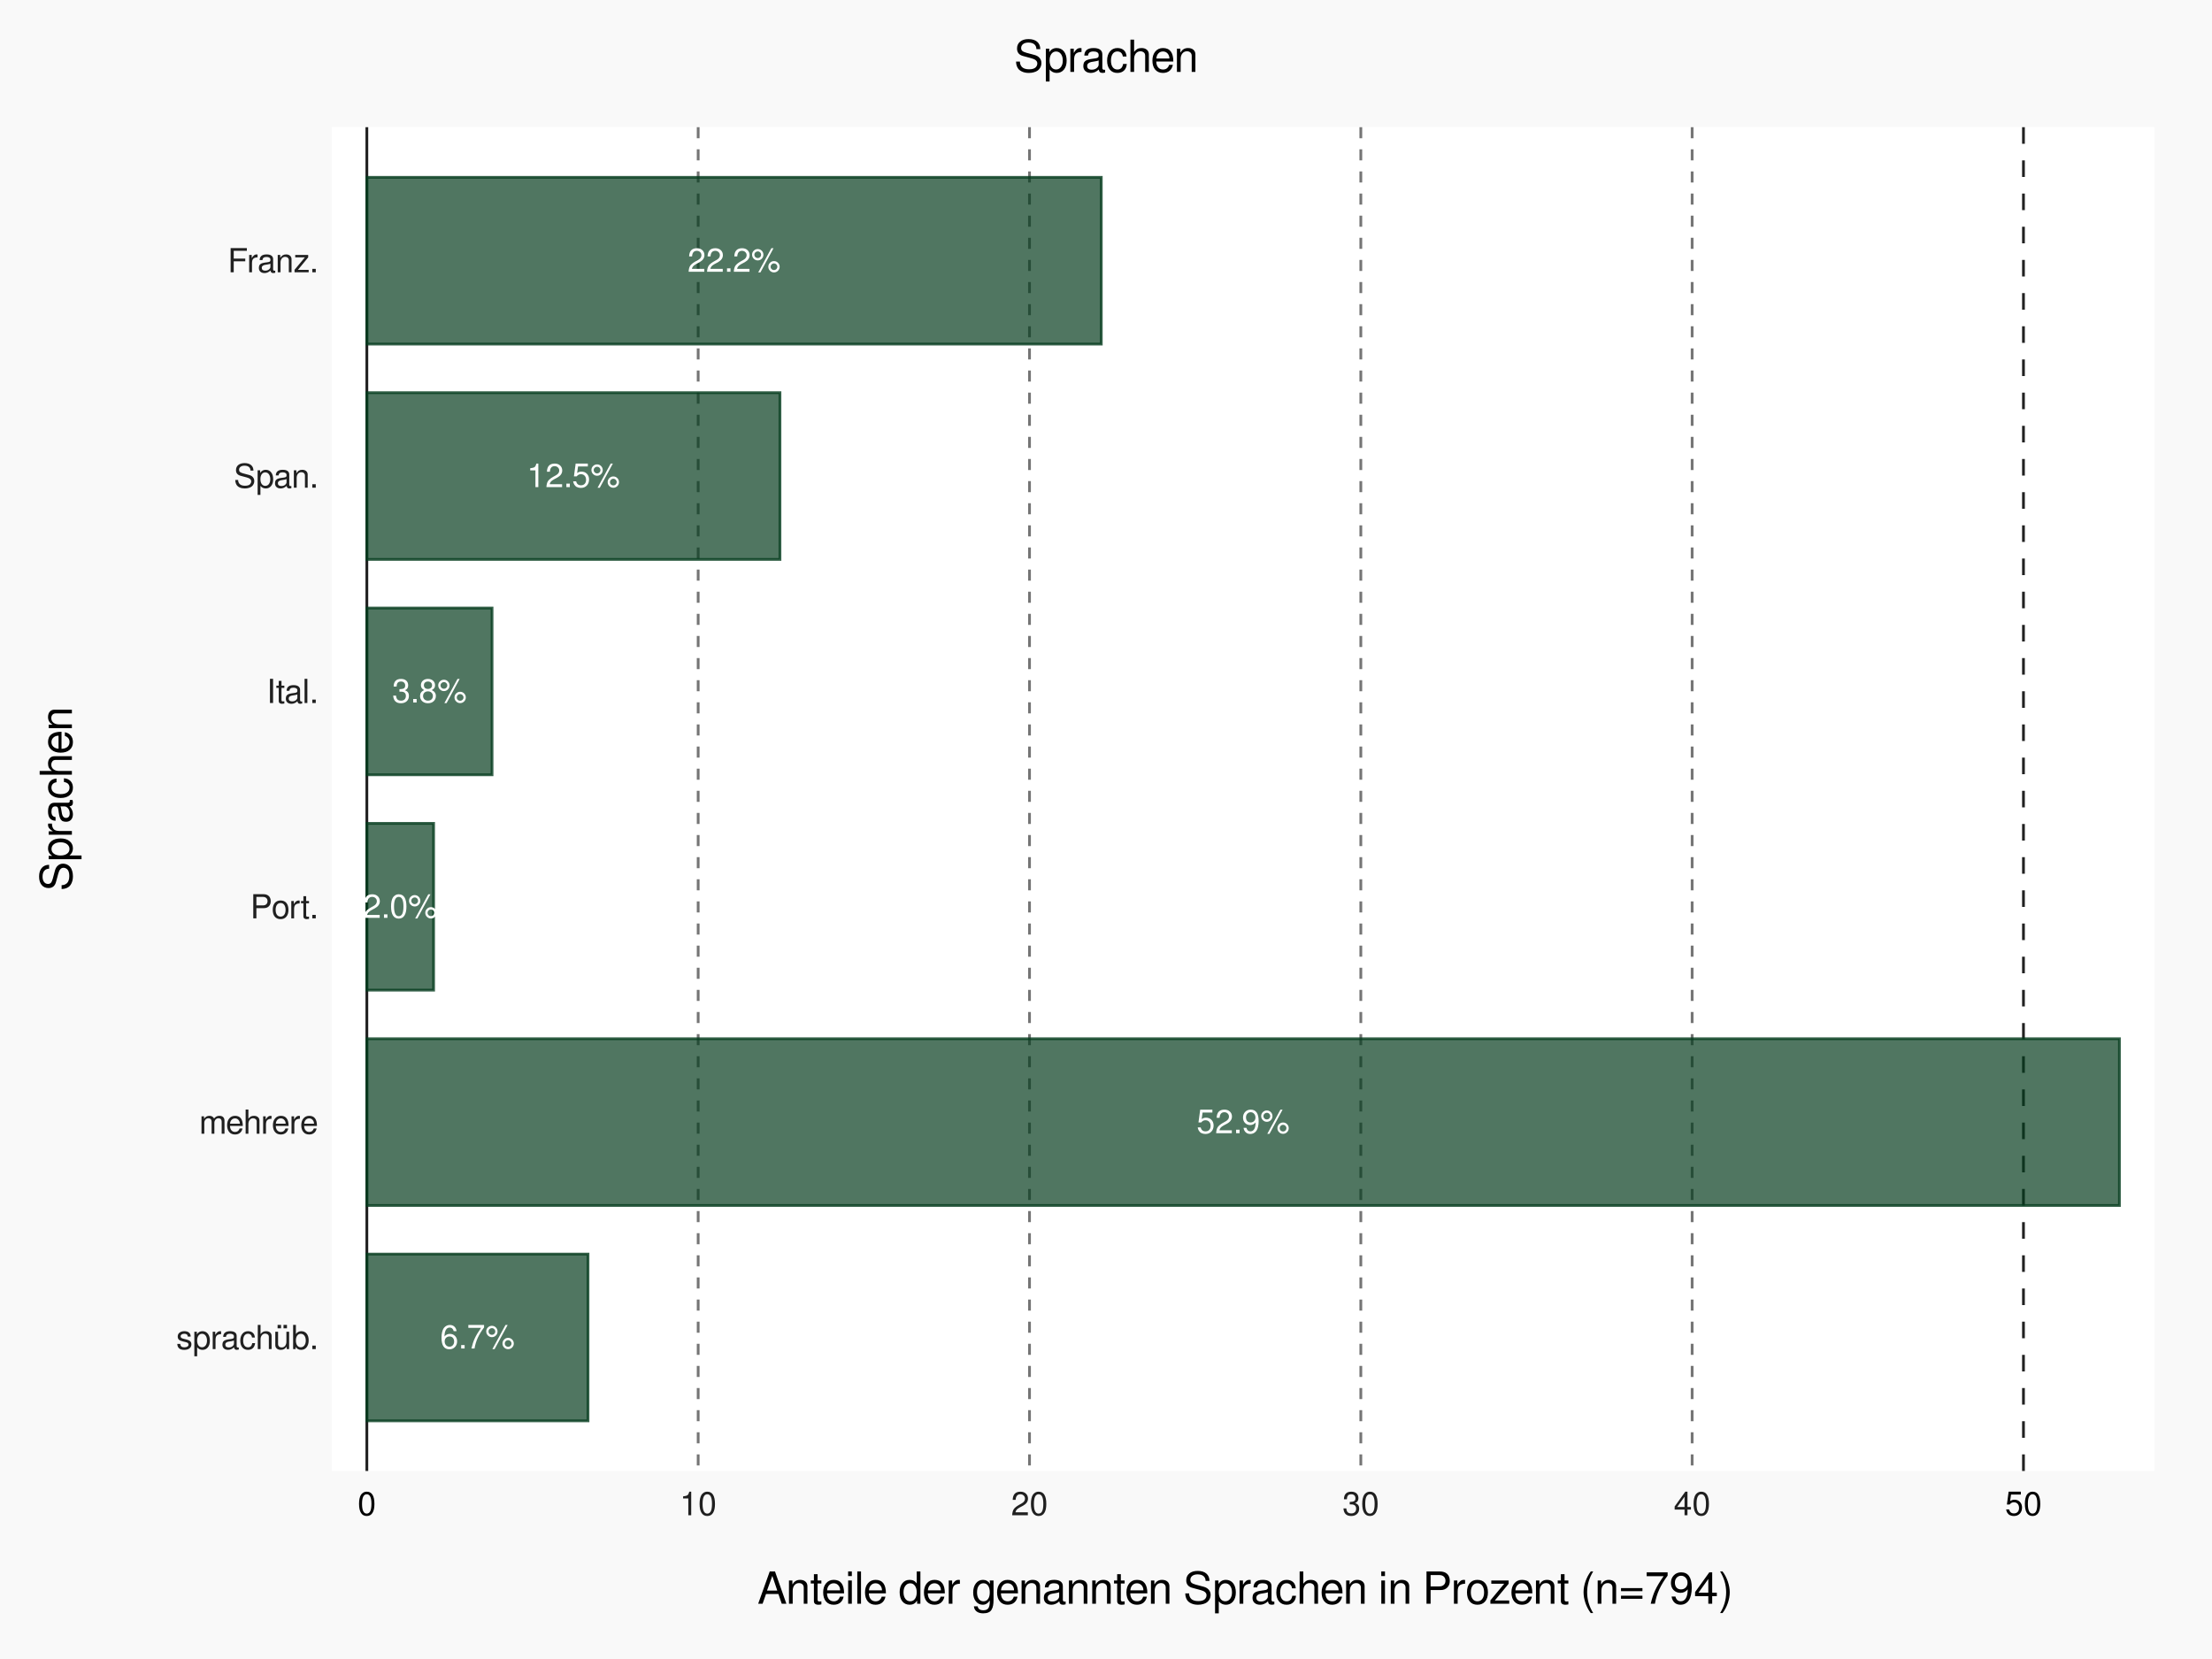
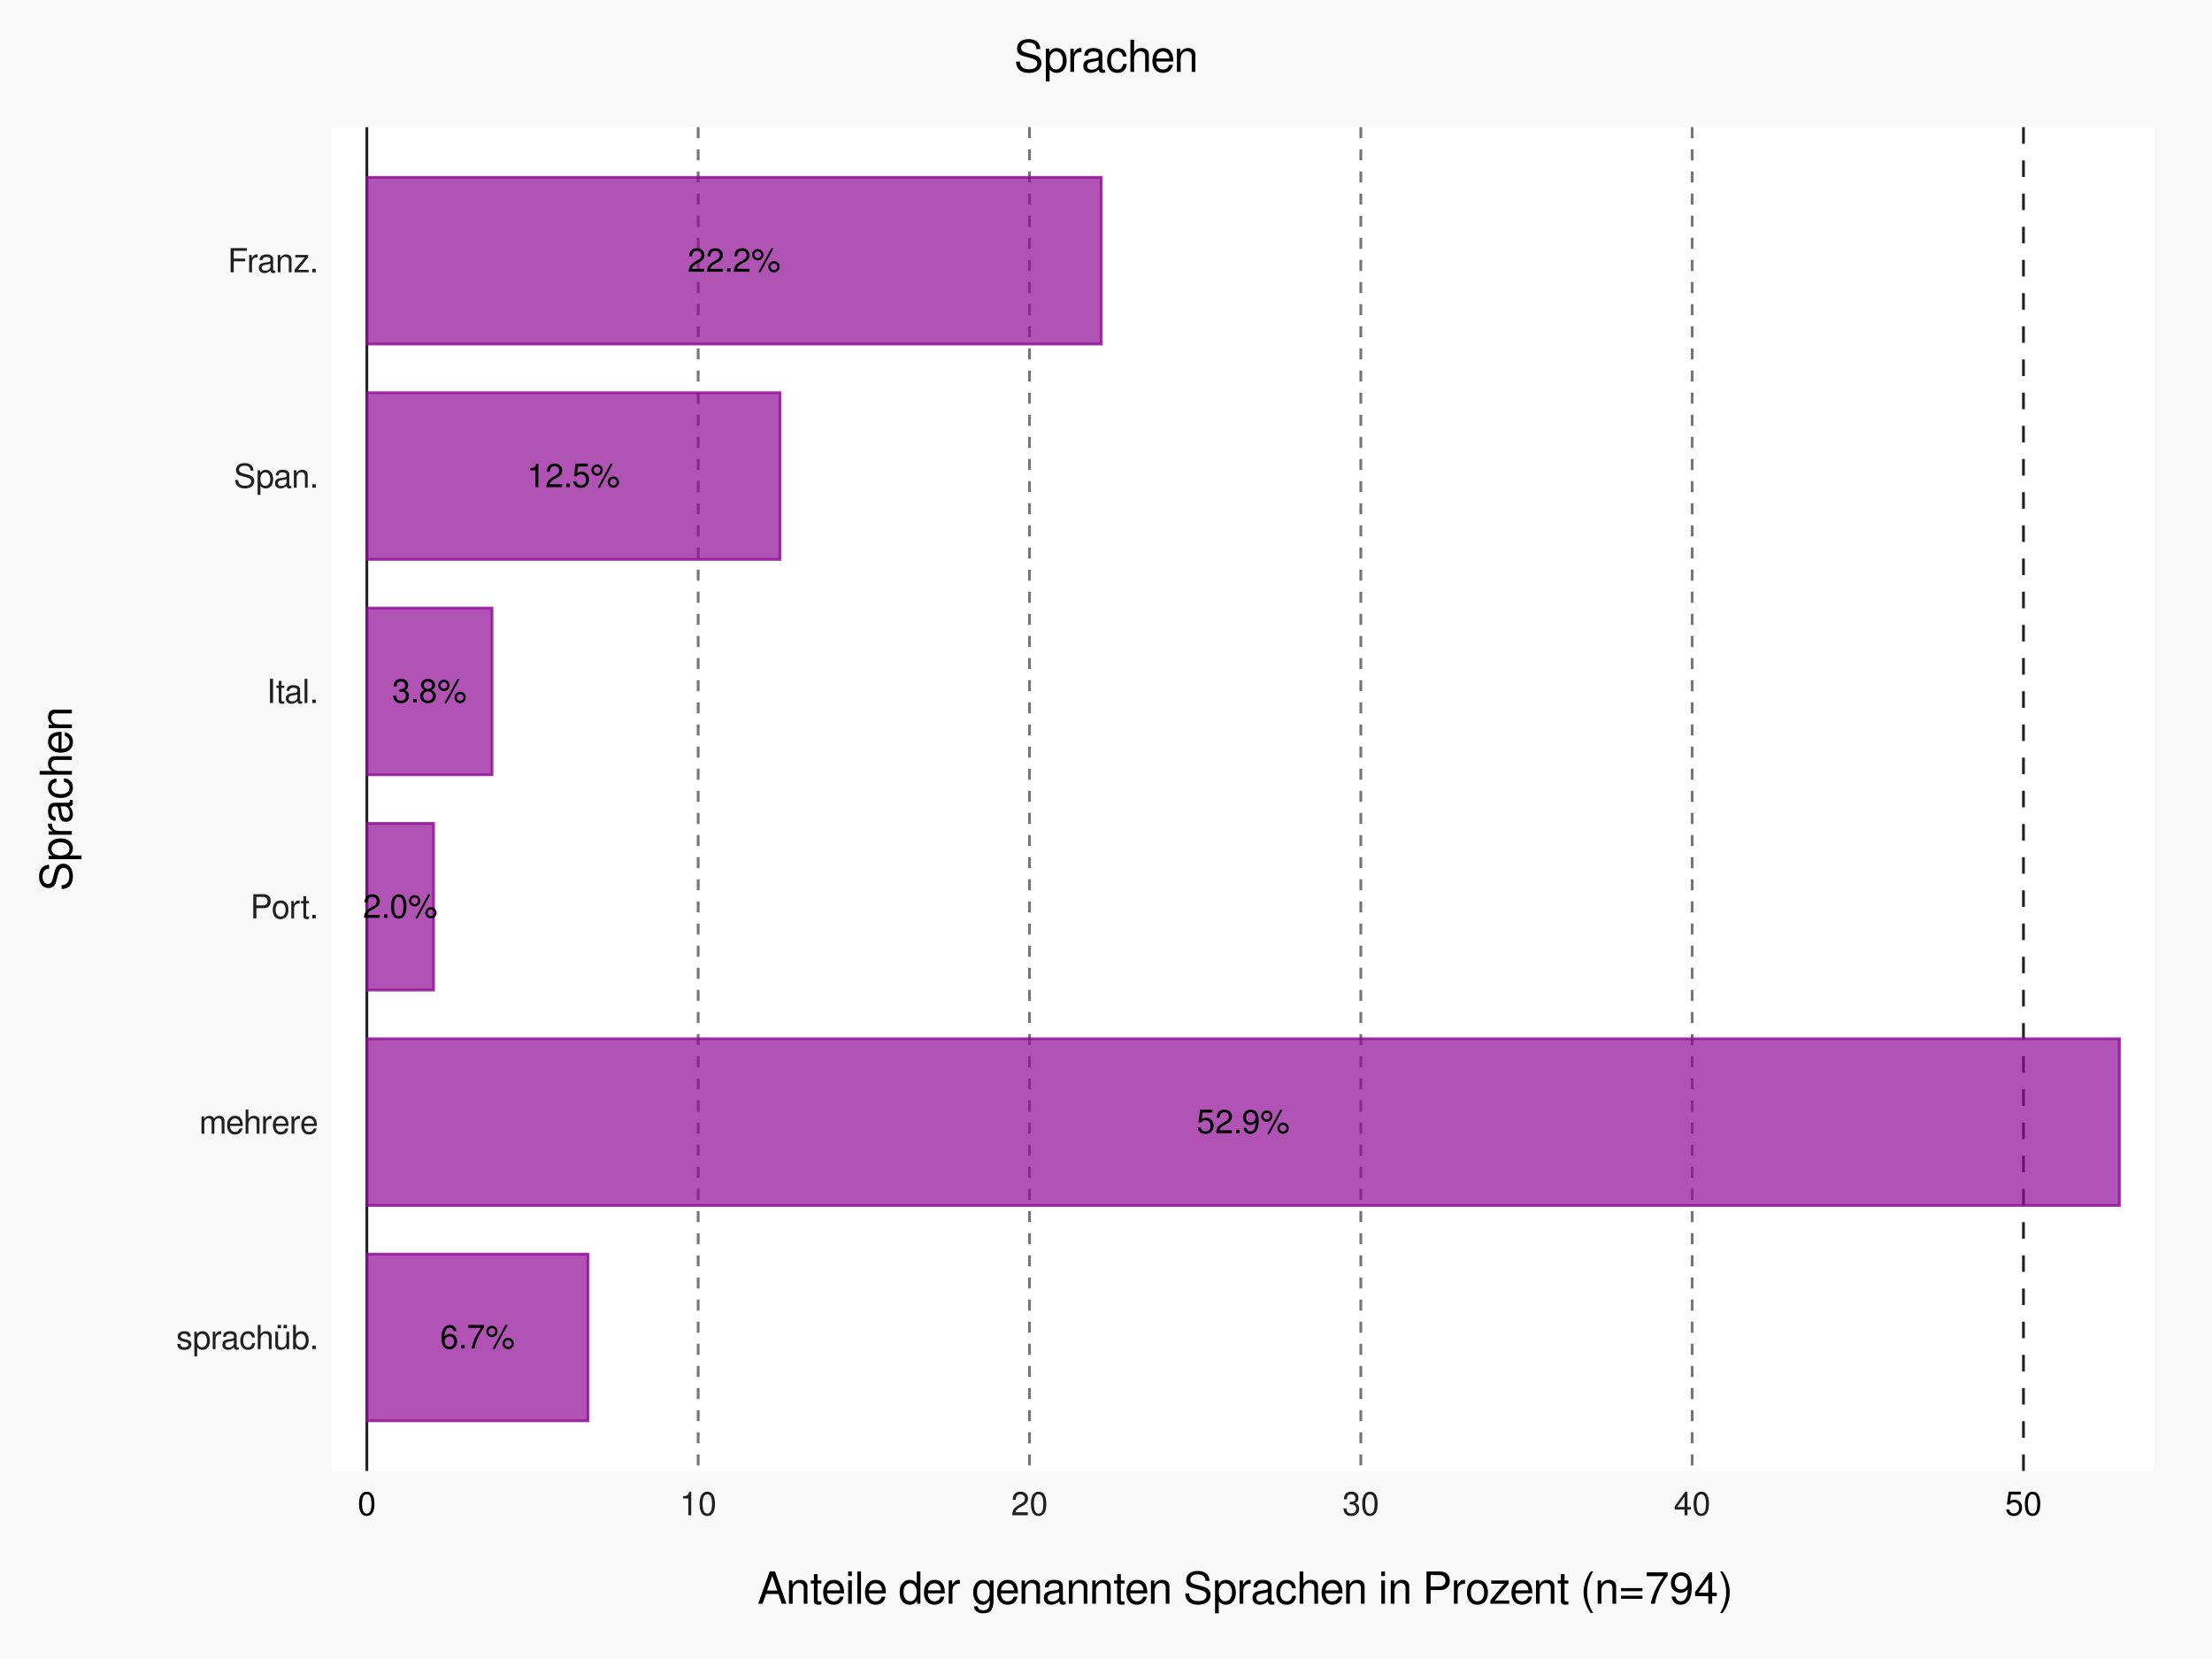
- <svg xmlns="http://www.w3.org/2000/svg" id="chart-02ec6368-b416-4408-b028-42f82983d9d9" class="pygal-chart" viewBox="0 0 800 600">
+ <svg xmlns="http://www.w3.org/2000/svg" id="chart-3903ebfa-819d-4862-964c-c19e063eb0c0" class="pygal-chart" viewBox="0 0 800 600">
  <defs>
-     <style type="text/css">#chart-02ec6368-b416-4408-b028-42f82983d9d9{-webkit-user-select:none;-webkit-font-smoothing:antialiased;font-family:FreeSans}#chart-02ec6368-b416-4408-b028-42f82983d9d9 .title{font-family:FreeSans;font-size:16px}#chart-02ec6368-b416-4408-b028-42f82983d9d9 .legends .legend text{font-family:FreeSans;font-size:14px}#chart-02ec6368-b416-4408-b028-42f82983d9d9 .axis text{font-family:FreeSans;font-size:12px}#chart-02ec6368-b416-4408-b028-42f82983d9d9 .axis text.major{font-family:FreeSans;font-size:12px}#chart-02ec6368-b416-4408-b028-42f82983d9d9 .text-overlay text.value{font-family:FreeSans;font-size:12px}#chart-02ec6368-b416-4408-b028-42f82983d9d9 .text-overlay text.label{font-family:FreeSans;font-size:12px}#chart-02ec6368-b416-4408-b028-42f82983d9d9 .tooltip{font-family:FreeSans;font-size:14px}#chart-02ec6368-b416-4408-b028-42f82983d9d9 text.no_data{font-family:FreeSans;font-size:64px}
- #chart-02ec6368-b416-4408-b028-42f82983d9d9{background-color:rgba(249,249,249,1)}#chart-02ec6368-b416-4408-b028-42f82983d9d9 path,#chart-02ec6368-b416-4408-b028-42f82983d9d9 line,#chart-02ec6368-b416-4408-b028-42f82983d9d9 rect,#chart-02ec6368-b416-4408-b028-42f82983d9d9 circle{-webkit-transition:150ms;-moz-transition:150ms;transition:150ms}#chart-02ec6368-b416-4408-b028-42f82983d9d9 .graph &gt; .background{fill:rgba(249,249,249,1)}#chart-02ec6368-b416-4408-b028-42f82983d9d9 .plot &gt; .background{fill:rgba(255,255,255,1)}#chart-02ec6368-b416-4408-b028-42f82983d9d9 .graph{fill:rgba(0,0,0,.87)}#chart-02ec6368-b416-4408-b028-42f82983d9d9 text.no_data{fill:rgba(0,0,0,1)}#chart-02ec6368-b416-4408-b028-42f82983d9d9 .title{fill:rgba(0,0,0,1)}#chart-02ec6368-b416-4408-b028-42f82983d9d9 .legends .legend text{fill:rgba(0,0,0,.87)}#chart-02ec6368-b416-4408-b028-42f82983d9d9 .legends .legend:hover text{fill:rgba(0,0,0,1)}#chart-02ec6368-b416-4408-b028-42f82983d9d9 .axis .line{stroke:rgba(0,0,0,1)}#chart-02ec6368-b416-4408-b028-42f82983d9d9 .axis .guide.line{stroke:rgba(0,0,0,.54)}#chart-02ec6368-b416-4408-b028-42f82983d9d9 .axis .major.line{stroke:rgba(0,0,0,.87)}#chart-02ec6368-b416-4408-b028-42f82983d9d9 .axis text.major{fill:rgba(0,0,0,1)}#chart-02ec6368-b416-4408-b028-42f82983d9d9 .axis.y .guides:hover .guide.line,#chart-02ec6368-b416-4408-b028-42f82983d9d9 .line-graph .axis.x .guides:hover .guide.line,#chart-02ec6368-b416-4408-b028-42f82983d9d9 .stackedline-graph .axis.x .guides:hover .guide.line,#chart-02ec6368-b416-4408-b028-42f82983d9d9 .xy-graph .axis.x .guides:hover .guide.line{stroke:rgba(0,0,0,1)}#chart-02ec6368-b416-4408-b028-42f82983d9d9 .axis .guides:hover text{fill:rgba(0,0,0,1)}#chart-02ec6368-b416-4408-b028-42f82983d9d9 .reactive{fill-opacity:.7;stroke-opacity:.8}#chart-02ec6368-b416-4408-b028-42f82983d9d9 .ci{stroke:rgba(0,0,0,.87)}#chart-02ec6368-b416-4408-b028-42f82983d9d9 .reactive.active,#chart-02ec6368-b416-4408-b028-42f82983d9d9 .active .reactive{fill-opacity:.8;stroke-opacity:.9;stroke-width:4}#chart-02ec6368-b416-4408-b028-42f82983d9d9 .ci .reactive.active{stroke-width:1.5}#chart-02ec6368-b416-4408-b028-42f82983d9d9 .series text{fill:rgba(0,0,0,1)}#chart-02ec6368-b416-4408-b028-42f82983d9d9 .tooltip rect{fill:rgba(255,255,255,1);stroke:rgba(0,0,0,1);-webkit-transition:opacity 150ms;-moz-transition:opacity 150ms;transition:opacity 150ms}#chart-02ec6368-b416-4408-b028-42f82983d9d9 .tooltip .label{fill:rgba(0,0,0,.87)}#chart-02ec6368-b416-4408-b028-42f82983d9d9 .tooltip .label{fill:rgba(0,0,0,.87)}#chart-02ec6368-b416-4408-b028-42f82983d9d9 .tooltip .legend{font-size:.8em;fill:rgba(0,0,0,.54)}#chart-02ec6368-b416-4408-b028-42f82983d9d9 .tooltip .x_label{font-size:.6em;fill:rgba(0,0,0,1)}#chart-02ec6368-b416-4408-b028-42f82983d9d9 .tooltip .xlink{font-size:.5em;text-decoration:underline}#chart-02ec6368-b416-4408-b028-42f82983d9d9 .tooltip .value{font-size:1.5em}#chart-02ec6368-b416-4408-b028-42f82983d9d9 .bound{font-size:.5em}#chart-02ec6368-b416-4408-b028-42f82983d9d9 .max-value{font-size:.75em;fill:rgba(0,0,0,.54)}#chart-02ec6368-b416-4408-b028-42f82983d9d9 .map-element{fill:rgba(255,255,255,1);stroke:rgba(0,0,0,.54) !important}#chart-02ec6368-b416-4408-b028-42f82983d9d9 .map-element .reactive{fill-opacity:inherit;stroke-opacity:inherit}#chart-02ec6368-b416-4408-b028-42f82983d9d9 .color-0,#chart-02ec6368-b416-4408-b028-42f82983d9d9 .color-0 a:visited{stroke:#063d1e;fill:#063d1e}#chart-02ec6368-b416-4408-b028-42f82983d9d9 .text-overlay .color-0 text{fill:white}
- #chart-02ec6368-b416-4408-b028-42f82983d9d9 text.no_data{text-anchor:middle}#chart-02ec6368-b416-4408-b028-42f82983d9d9 .guide.line{fill:none}#chart-02ec6368-b416-4408-b028-42f82983d9d9 .centered{text-anchor:middle}#chart-02ec6368-b416-4408-b028-42f82983d9d9 .title{text-anchor:middle}#chart-02ec6368-b416-4408-b028-42f82983d9d9 .legends .legend text{fill-opacity:1}#chart-02ec6368-b416-4408-b028-42f82983d9d9 .axis.x text{text-anchor:middle}#chart-02ec6368-b416-4408-b028-42f82983d9d9 .axis.x:not(.web) text[transform]{text-anchor:start}#chart-02ec6368-b416-4408-b028-42f82983d9d9 .axis.x:not(.web) text[transform].backwards{text-anchor:end}#chart-02ec6368-b416-4408-b028-42f82983d9d9 .axis.y text{text-anchor:end}#chart-02ec6368-b416-4408-b028-42f82983d9d9 .axis.y text[transform].backwards{text-anchor:start}#chart-02ec6368-b416-4408-b028-42f82983d9d9 .axis.y2 text{text-anchor:start}#chart-02ec6368-b416-4408-b028-42f82983d9d9 .axis.y2 text[transform].backwards{text-anchor:end}#chart-02ec6368-b416-4408-b028-42f82983d9d9 .axis .guide.line{stroke-dasharray:4,4}#chart-02ec6368-b416-4408-b028-42f82983d9d9 .axis .major.guide.line{stroke-dasharray:6,6}#chart-02ec6368-b416-4408-b028-42f82983d9d9 .horizontal .axis.y .guide.line,#chart-02ec6368-b416-4408-b028-42f82983d9d9 .horizontal .axis.y2 .guide.line,#chart-02ec6368-b416-4408-b028-42f82983d9d9 .vertical .axis.x .guide.line{opacity:0}#chart-02ec6368-b416-4408-b028-42f82983d9d9 .horizontal .axis.always_show .guide.line,#chart-02ec6368-b416-4408-b028-42f82983d9d9 .vertical .axis.always_show .guide.line{opacity:1 !important}#chart-02ec6368-b416-4408-b028-42f82983d9d9 .axis.y .guides:hover .guide.line,#chart-02ec6368-b416-4408-b028-42f82983d9d9 .axis.y2 .guides:hover .guide.line,#chart-02ec6368-b416-4408-b028-42f82983d9d9 .axis.x .guides:hover .guide.line{opacity:1}#chart-02ec6368-b416-4408-b028-42f82983d9d9 .axis .guides:hover text{opacity:1}#chart-02ec6368-b416-4408-b028-42f82983d9d9 .nofill{fill:none}#chart-02ec6368-b416-4408-b028-42f82983d9d9 .subtle-fill{fill-opacity:.2}#chart-02ec6368-b416-4408-b028-42f82983d9d9 .dot{stroke-width:1px;fill-opacity:1}#chart-02ec6368-b416-4408-b028-42f82983d9d9 .dot.active{stroke-width:5px}#chart-02ec6368-b416-4408-b028-42f82983d9d9 .dot.negative{fill:transparent}#chart-02ec6368-b416-4408-b028-42f82983d9d9 text,#chart-02ec6368-b416-4408-b028-42f82983d9d9 tspan{stroke:none !important}#chart-02ec6368-b416-4408-b028-42f82983d9d9 .series text.active{opacity:1}#chart-02ec6368-b416-4408-b028-42f82983d9d9 .tooltip rect{fill-opacity:.95;stroke-width:.5}#chart-02ec6368-b416-4408-b028-42f82983d9d9 .tooltip text{fill-opacity:1}#chart-02ec6368-b416-4408-b028-42f82983d9d9 .showable{visibility:hidden}#chart-02ec6368-b416-4408-b028-42f82983d9d9 .showable.shown{visibility:visible}#chart-02ec6368-b416-4408-b028-42f82983d9d9 .gauge-background{fill:rgba(229,229,229,1);stroke:none}#chart-02ec6368-b416-4408-b028-42f82983d9d9 .bg-lines{stroke:rgba(249,249,249,1);stroke-width:2px}</style>
+     <style type="text/css">#chart-3903ebfa-819d-4862-964c-c19e063eb0c0{-webkit-user-select:none;-webkit-font-smoothing:antialiased;font-family:FreeSans}#chart-3903ebfa-819d-4862-964c-c19e063eb0c0 .title{font-family:FreeSans;font-size:16px}#chart-3903ebfa-819d-4862-964c-c19e063eb0c0 .legends .legend text{font-family:FreeSans;font-size:14px}#chart-3903ebfa-819d-4862-964c-c19e063eb0c0 .axis text{font-family:FreeSans;font-size:12px}#chart-3903ebfa-819d-4862-964c-c19e063eb0c0 .axis text.major{font-family:FreeSans;font-size:12px}#chart-3903ebfa-819d-4862-964c-c19e063eb0c0 .text-overlay text.value{font-family:FreeSans;font-size:12px}#chart-3903ebfa-819d-4862-964c-c19e063eb0c0 .text-overlay text.label{font-family:FreeSans;font-size:12px}#chart-3903ebfa-819d-4862-964c-c19e063eb0c0 .tooltip{font-family:FreeSans;font-size:14px}#chart-3903ebfa-819d-4862-964c-c19e063eb0c0 text.no_data{font-family:FreeSans;font-size:64px}
+ #chart-3903ebfa-819d-4862-964c-c19e063eb0c0{background-color:rgba(249,249,249,1)}#chart-3903ebfa-819d-4862-964c-c19e063eb0c0 path,#chart-3903ebfa-819d-4862-964c-c19e063eb0c0 line,#chart-3903ebfa-819d-4862-964c-c19e063eb0c0 rect,#chart-3903ebfa-819d-4862-964c-c19e063eb0c0 circle{-webkit-transition:150ms;-moz-transition:150ms;transition:150ms}#chart-3903ebfa-819d-4862-964c-c19e063eb0c0 .graph &gt; .background{fill:rgba(249,249,249,1)}#chart-3903ebfa-819d-4862-964c-c19e063eb0c0 .plot &gt; .background{fill:rgba(255,255,255,1)}#chart-3903ebfa-819d-4862-964c-c19e063eb0c0 .graph{fill:rgba(0,0,0,.87)}#chart-3903ebfa-819d-4862-964c-c19e063eb0c0 text.no_data{fill:rgba(0,0,0,1)}#chart-3903ebfa-819d-4862-964c-c19e063eb0c0 .title{fill:rgba(0,0,0,1)}#chart-3903ebfa-819d-4862-964c-c19e063eb0c0 .legends .legend text{fill:rgba(0,0,0,.87)}#chart-3903ebfa-819d-4862-964c-c19e063eb0c0 .legends .legend:hover text{fill:rgba(0,0,0,1)}#chart-3903ebfa-819d-4862-964c-c19e063eb0c0 .axis .line{stroke:rgba(0,0,0,1)}#chart-3903ebfa-819d-4862-964c-c19e063eb0c0 .axis .guide.line{stroke:rgba(0,0,0,.54)}#chart-3903ebfa-819d-4862-964c-c19e063eb0c0 .axis .major.line{stroke:rgba(0,0,0,.87)}#chart-3903ebfa-819d-4862-964c-c19e063eb0c0 .axis text.major{fill:rgba(0,0,0,1)}#chart-3903ebfa-819d-4862-964c-c19e063eb0c0 .axis.y .guides:hover .guide.line,#chart-3903ebfa-819d-4862-964c-c19e063eb0c0 .line-graph .axis.x .guides:hover .guide.line,#chart-3903ebfa-819d-4862-964c-c19e063eb0c0 .stackedline-graph .axis.x .guides:hover .guide.line,#chart-3903ebfa-819d-4862-964c-c19e063eb0c0 .xy-graph .axis.x .guides:hover .guide.line{stroke:rgba(0,0,0,1)}#chart-3903ebfa-819d-4862-964c-c19e063eb0c0 .axis .guides:hover text{fill:rgba(0,0,0,1)}#chart-3903ebfa-819d-4862-964c-c19e063eb0c0 .reactive{fill-opacity:.7;stroke-opacity:.8}#chart-3903ebfa-819d-4862-964c-c19e063eb0c0 .ci{stroke:rgba(0,0,0,.87)}#chart-3903ebfa-819d-4862-964c-c19e063eb0c0 .reactive.active,#chart-3903ebfa-819d-4862-964c-c19e063eb0c0 .active .reactive{fill-opacity:.8;stroke-opacity:.9;stroke-width:4}#chart-3903ebfa-819d-4862-964c-c19e063eb0c0 .ci .reactive.active{stroke-width:1.5}#chart-3903ebfa-819d-4862-964c-c19e063eb0c0 .series text{fill:rgba(0,0,0,1)}#chart-3903ebfa-819d-4862-964c-c19e063eb0c0 .tooltip rect{fill:rgba(255,255,255,1);stroke:rgba(0,0,0,1);-webkit-transition:opacity 150ms;-moz-transition:opacity 150ms;transition:opacity 150ms}#chart-3903ebfa-819d-4862-964c-c19e063eb0c0 .tooltip .label{fill:rgba(0,0,0,.87)}#chart-3903ebfa-819d-4862-964c-c19e063eb0c0 .tooltip .label{fill:rgba(0,0,0,.87)}#chart-3903ebfa-819d-4862-964c-c19e063eb0c0 .tooltip .legend{font-size:.8em;fill:rgba(0,0,0,.54)}#chart-3903ebfa-819d-4862-964c-c19e063eb0c0 .tooltip .x_label{font-size:.6em;fill:rgba(0,0,0,1)}#chart-3903ebfa-819d-4862-964c-c19e063eb0c0 .tooltip .xlink{font-size:.5em;text-decoration:underline}#chart-3903ebfa-819d-4862-964c-c19e063eb0c0 .tooltip .value{font-size:1.5em}#chart-3903ebfa-819d-4862-964c-c19e063eb0c0 .bound{font-size:.5em}#chart-3903ebfa-819d-4862-964c-c19e063eb0c0 .max-value{font-size:.75em;fill:rgba(0,0,0,.54)}#chart-3903ebfa-819d-4862-964c-c19e063eb0c0 .map-element{fill:rgba(255,255,255,1);stroke:rgba(0,0,0,.54) !important}#chart-3903ebfa-819d-4862-964c-c19e063eb0c0 .map-element .reactive{fill-opacity:inherit;stroke-opacity:inherit}#chart-3903ebfa-819d-4862-964c-c19e063eb0c0 .color-0,#chart-3903ebfa-819d-4862-964c-c19e063eb0c0 .color-0 a:visited{stroke:#8f0a94;fill:#8f0a94}#chart-3903ebfa-819d-4862-964c-c19e063eb0c0 .text-overlay .color-0 text{fill:black}
+ #chart-3903ebfa-819d-4862-964c-c19e063eb0c0 text.no_data{text-anchor:middle}#chart-3903ebfa-819d-4862-964c-c19e063eb0c0 .guide.line{fill:none}#chart-3903ebfa-819d-4862-964c-c19e063eb0c0 .centered{text-anchor:middle}#chart-3903ebfa-819d-4862-964c-c19e063eb0c0 .title{text-anchor:middle}#chart-3903ebfa-819d-4862-964c-c19e063eb0c0 .legends .legend text{fill-opacity:1}#chart-3903ebfa-819d-4862-964c-c19e063eb0c0 .axis.x text{text-anchor:middle}#chart-3903ebfa-819d-4862-964c-c19e063eb0c0 .axis.x:not(.web) text[transform]{text-anchor:start}#chart-3903ebfa-819d-4862-964c-c19e063eb0c0 .axis.x:not(.web) text[transform].backwards{text-anchor:end}#chart-3903ebfa-819d-4862-964c-c19e063eb0c0 .axis.y text{text-anchor:end}#chart-3903ebfa-819d-4862-964c-c19e063eb0c0 .axis.y text[transform].backwards{text-anchor:start}#chart-3903ebfa-819d-4862-964c-c19e063eb0c0 .axis.y2 text{text-anchor:start}#chart-3903ebfa-819d-4862-964c-c19e063eb0c0 .axis.y2 text[transform].backwards{text-anchor:end}#chart-3903ebfa-819d-4862-964c-c19e063eb0c0 .axis .guide.line{stroke-dasharray:4,4}#chart-3903ebfa-819d-4862-964c-c19e063eb0c0 .axis .major.guide.line{stroke-dasharray:6,6}#chart-3903ebfa-819d-4862-964c-c19e063eb0c0 .horizontal .axis.y .guide.line,#chart-3903ebfa-819d-4862-964c-c19e063eb0c0 .horizontal .axis.y2 .guide.line,#chart-3903ebfa-819d-4862-964c-c19e063eb0c0 .vertical .axis.x .guide.line{opacity:0}#chart-3903ebfa-819d-4862-964c-c19e063eb0c0 .horizontal .axis.always_show .guide.line,#chart-3903ebfa-819d-4862-964c-c19e063eb0c0 .vertical .axis.always_show .guide.line{opacity:1 !important}#chart-3903ebfa-819d-4862-964c-c19e063eb0c0 .axis.y .guides:hover .guide.line,#chart-3903ebfa-819d-4862-964c-c19e063eb0c0 .axis.y2 .guides:hover .guide.line,#chart-3903ebfa-819d-4862-964c-c19e063eb0c0 .axis.x .guides:hover .guide.line{opacity:1}#chart-3903ebfa-819d-4862-964c-c19e063eb0c0 .axis .guides:hover text{opacity:1}#chart-3903ebfa-819d-4862-964c-c19e063eb0c0 .nofill{fill:none}#chart-3903ebfa-819d-4862-964c-c19e063eb0c0 .subtle-fill{fill-opacity:.2}#chart-3903ebfa-819d-4862-964c-c19e063eb0c0 .dot{stroke-width:1px;fill-opacity:1}#chart-3903ebfa-819d-4862-964c-c19e063eb0c0 .dot.active{stroke-width:5px}#chart-3903ebfa-819d-4862-964c-c19e063eb0c0 .dot.negative{fill:transparent}#chart-3903ebfa-819d-4862-964c-c19e063eb0c0 text,#chart-3903ebfa-819d-4862-964c-c19e063eb0c0 tspan{stroke:none !important}#chart-3903ebfa-819d-4862-964c-c19e063eb0c0 .series text.active{opacity:1}#chart-3903ebfa-819d-4862-964c-c19e063eb0c0 .tooltip rect{fill-opacity:.95;stroke-width:.5}#chart-3903ebfa-819d-4862-964c-c19e063eb0c0 .tooltip text{fill-opacity:1}#chart-3903ebfa-819d-4862-964c-c19e063eb0c0 .showable{visibility:hidden}#chart-3903ebfa-819d-4862-964c-c19e063eb0c0 .showable.shown{visibility:visible}#chart-3903ebfa-819d-4862-964c-c19e063eb0c0 .gauge-background{fill:rgba(229,229,229,1);stroke:none}#chart-3903ebfa-819d-4862-964c-c19e063eb0c0 .bg-lines{stroke:rgba(249,249,249,1);stroke-width:2px}</style>
  </defs>
  <g class="graph horizontalbar-graph horizontal">
    <rect x="0" y="0" width="800" height="600" class="background" />
    <g transform="translate(120, 46)" class="plot">
      <rect x="0" y="0" width="659.2" height="486" class="background" />
      <g class="axis y">
        <g class="guides">
          <text x="-5" y="441.912" class="">sprachüb.</text>
        </g>
        <g class="guides">
          <text x="-5" y="364.027" class="">mehrere</text>
        </g>
        <g class="guides">
          <text x="-5" y="286.142" class="">Port.</text>
        </g>
        <g class="guides">
          <text x="-5" y="208.258" class="">Ital.</text>
        </g>
        <g class="guides">
          <text x="-5" y="130.373" class="">Span.</text>
        </g>
        <g class="guides">
          <text x="-5" y="52.488" class="">Franz.</text>
        </g>
      </g>
      <g class="axis x always_show">
        <g class="guides">
          <path d="M12.677 0 v486" class="axis major line" />
          <text x="12.677" y="502.0" class="major">0</text>
        </g>
        <g class="guides">
          <path d="M132.504 0 v486" class="guide line" />
          <text x="132.504" y="502.0" class="">10</text>
        </g>
        <g class="guides">
          <path d="M252.331 0 v486" class="guide line" />
          <text x="252.331" y="502.0" class="">20</text>
        </g>
        <g class="guides">
          <path d="M372.158 0 v486" class="guide line" />
          <text x="372.158" y="502.0" class="">30</text>
        </g>
        <g class="guides">
          <path d="M491.985 0 v486" class="guide line" />
          <text x="491.985" y="502.0" class="">40</text>
        </g>
        <g class="guides">
          <path d="M611.812 0 v486" class="major guide line" />
          <text x="611.812" y="502.0" class="major">50</text>
        </g>
      </g>
      <g class="series serie-0 color-0">
        <g class="bars">
          <g class="bar">
            <rect x="12.677" y="407.555" rx="0" ry="0" width="79.985" height="60.314" class="rect reactive tooltip-trigger" />
          </g>
          <g class="bar">
            <rect x="12.677" y="329.67" rx="0" ry="0" width="633.846" height="60.314" class="rect reactive tooltip-trigger" />
          </g>
          <g class="bar">
            <rect x="12.677" y="251.785" rx="0" ry="0" width="24.147" height="60.314" class="rect reactive tooltip-trigger" />
          </g>
          <g class="bar">
            <rect x="12.677" y="173.901" rx="0" ry="0" width="45.275" height="60.314" class="rect reactive tooltip-trigger" />
          </g>
          <g class="bar">
            <rect x="12.677" y="96.016" rx="0" ry="0" width="149.407" height="60.314" class="rect reactive tooltip-trigger" />
          </g>
          <g class="bar">
            <rect x="12.677" y="18.132" rx="0" ry="0" width="265.612" height="60.314" class="rect reactive tooltip-trigger" />
          </g>
        </g>
      </g>
    </g>
    <g class="titles">
      <text x="400.0" y="26" class="title plot_title">Sprachen</text>
      <text x="450.4" y="580" class="title">Anteile der genannten Sprachen in Prozent (n=794)</text>
      <text x="0" y="315.0" class="title" transform="rotate(-90 0 289)">Sprachen</text>
    </g>
    <g transform="translate(120, 46)" class="plot overlay">
      <g class="series serie-0 color-0" />
    </g>
    <g transform="translate(120, 46)" class="plot text-overlay">
      <g class="series serie-0 color-0">
        <text text-anchor="middle" x="52.67" y="441.712" class="value">6.7%</text>
        <text text-anchor="middle" x="329.6" y="363.827" class="value">52.9%</text>
        <text text-anchor="middle" x="24.75" y="285.942" class="value">2.0%</text>
        <text text-anchor="middle" x="35.314" y="208.058" class="value">3.8%</text>
        <text text-anchor="middle" x="87.38" y="130.173" class="value">12.5%</text>
        <text text-anchor="middle" x="145.483" y="52.288" class="value">22.2%</text>
      </g>
    </g>
    <g transform="translate(120, 46)" class="plot tooltip-overlay">
      <g transform="translate(0 0)" style="opacity: 0" class="tooltip">
        <rect rx="0" ry="0" width="0" height="0" class="tooltip-box" />
        <g class="text" />
      </g>
    </g>
  </g>
</svg>
